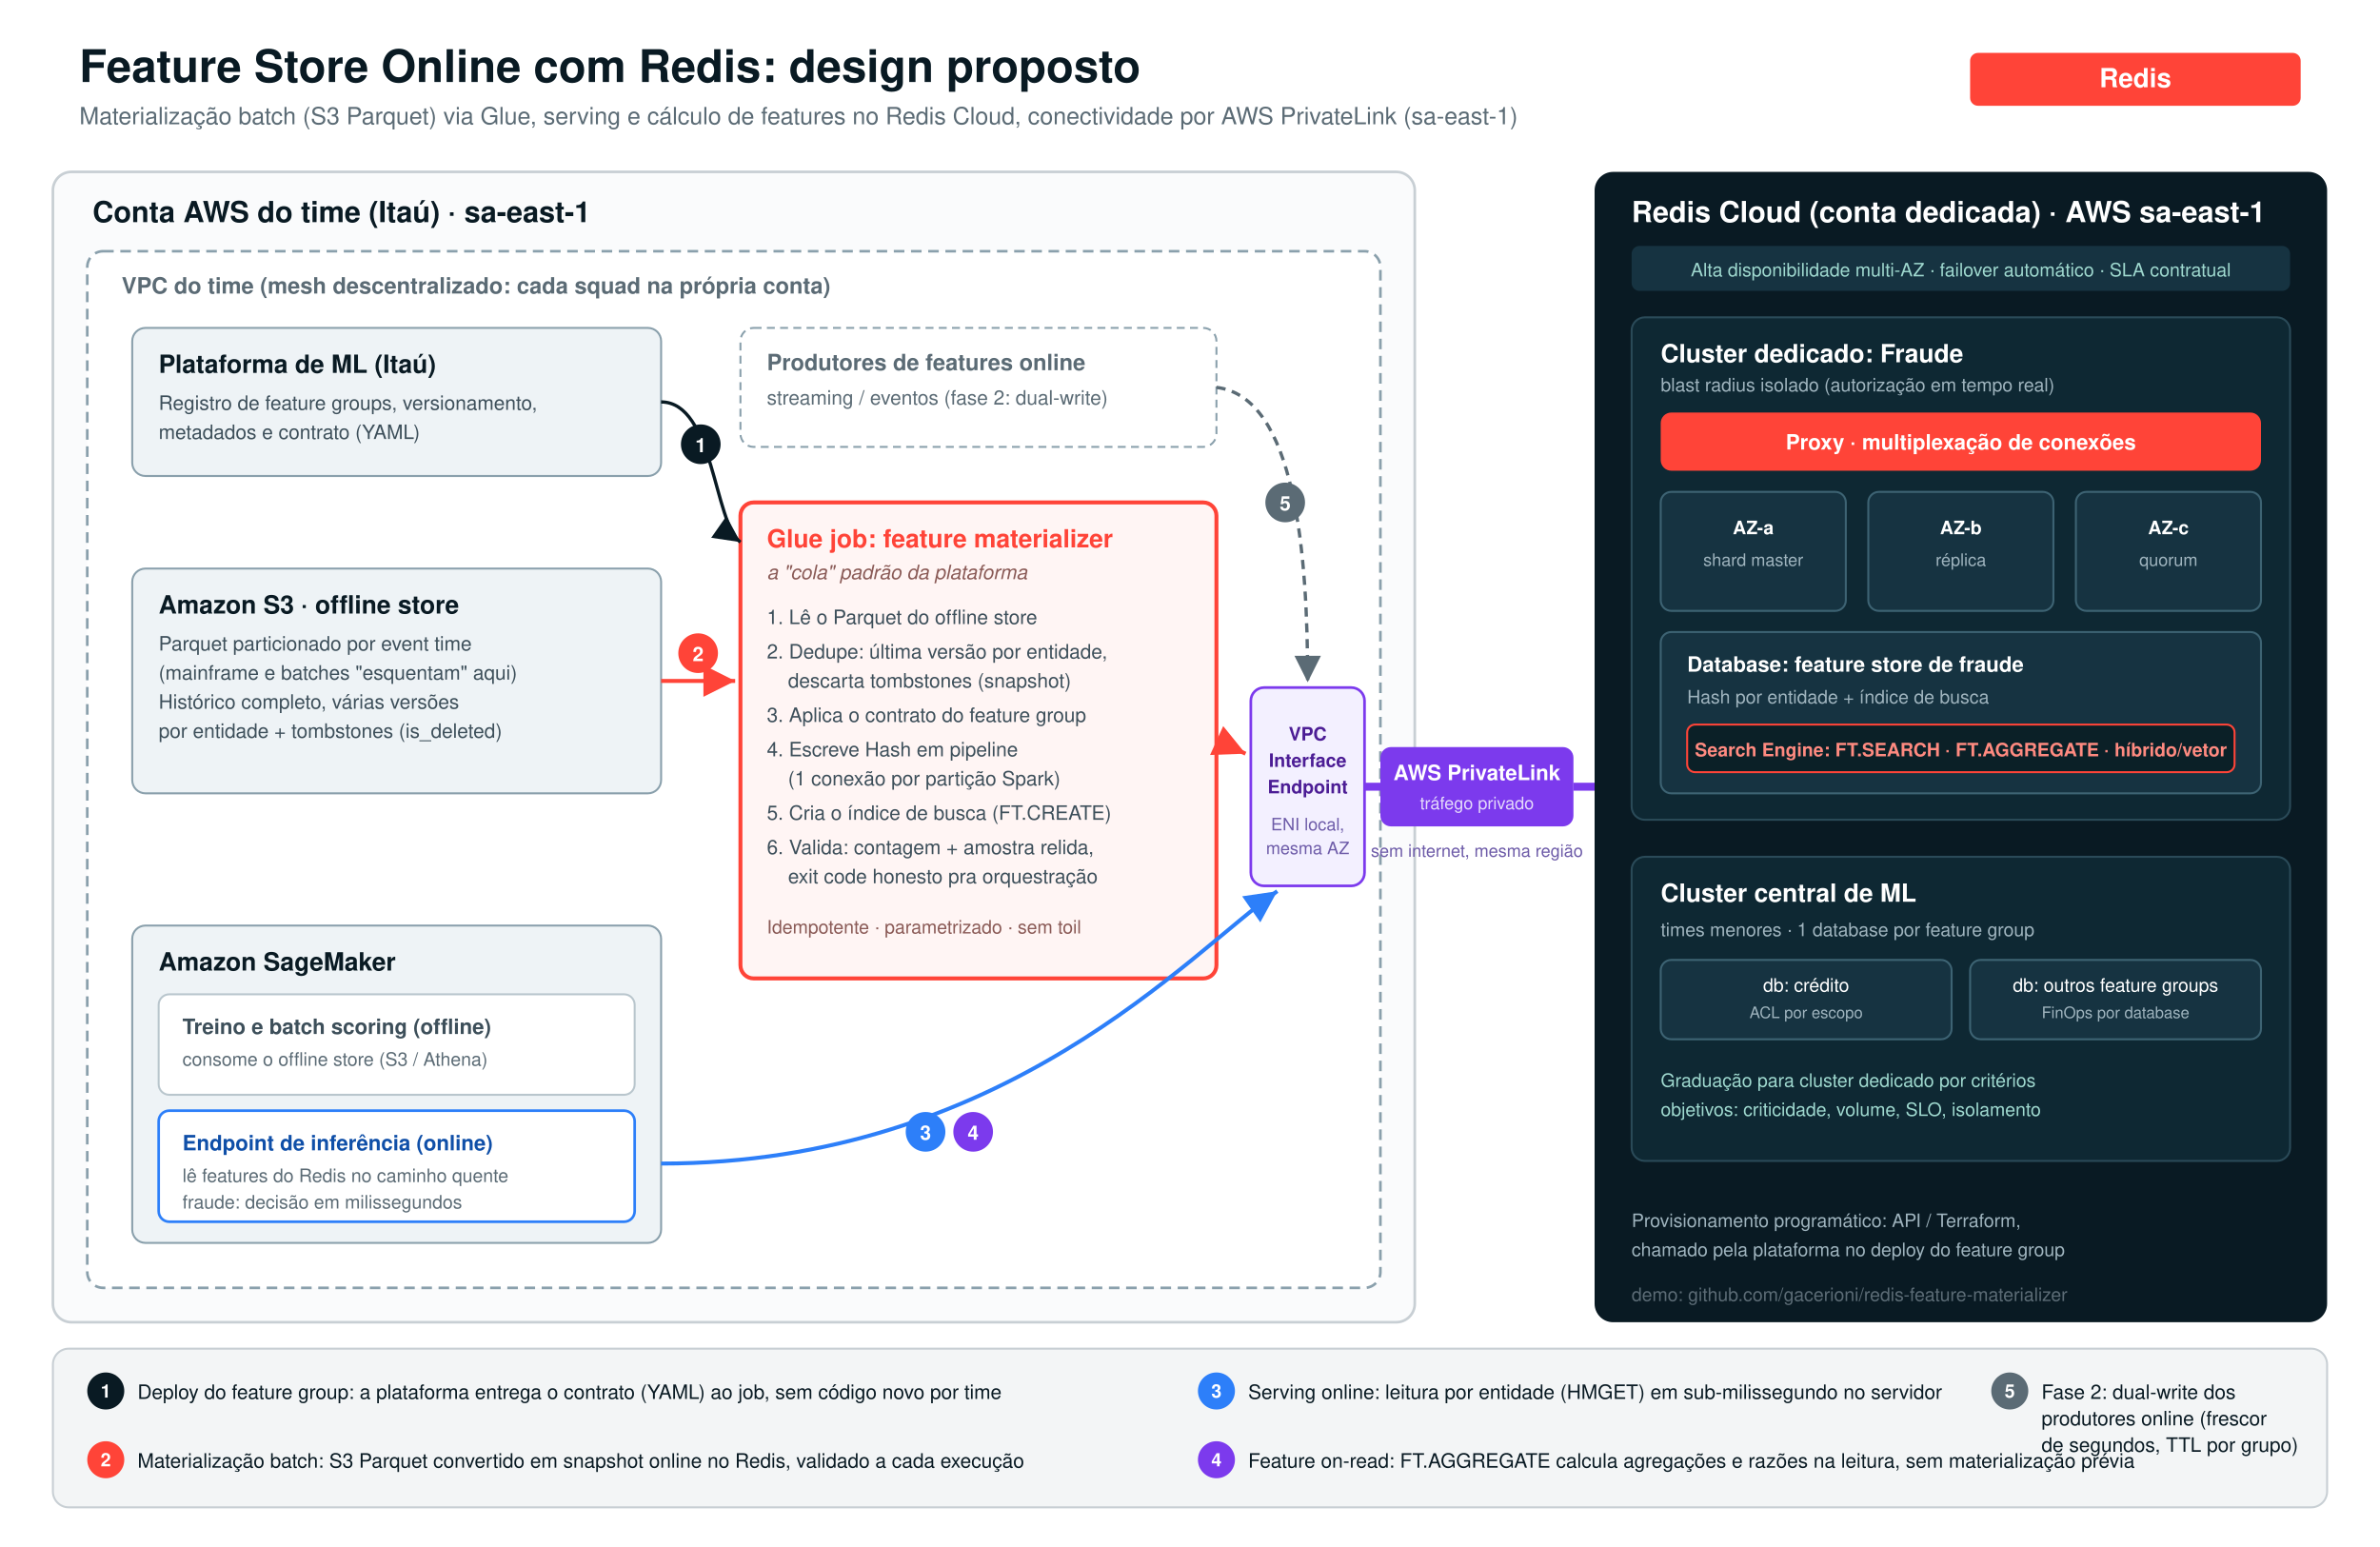
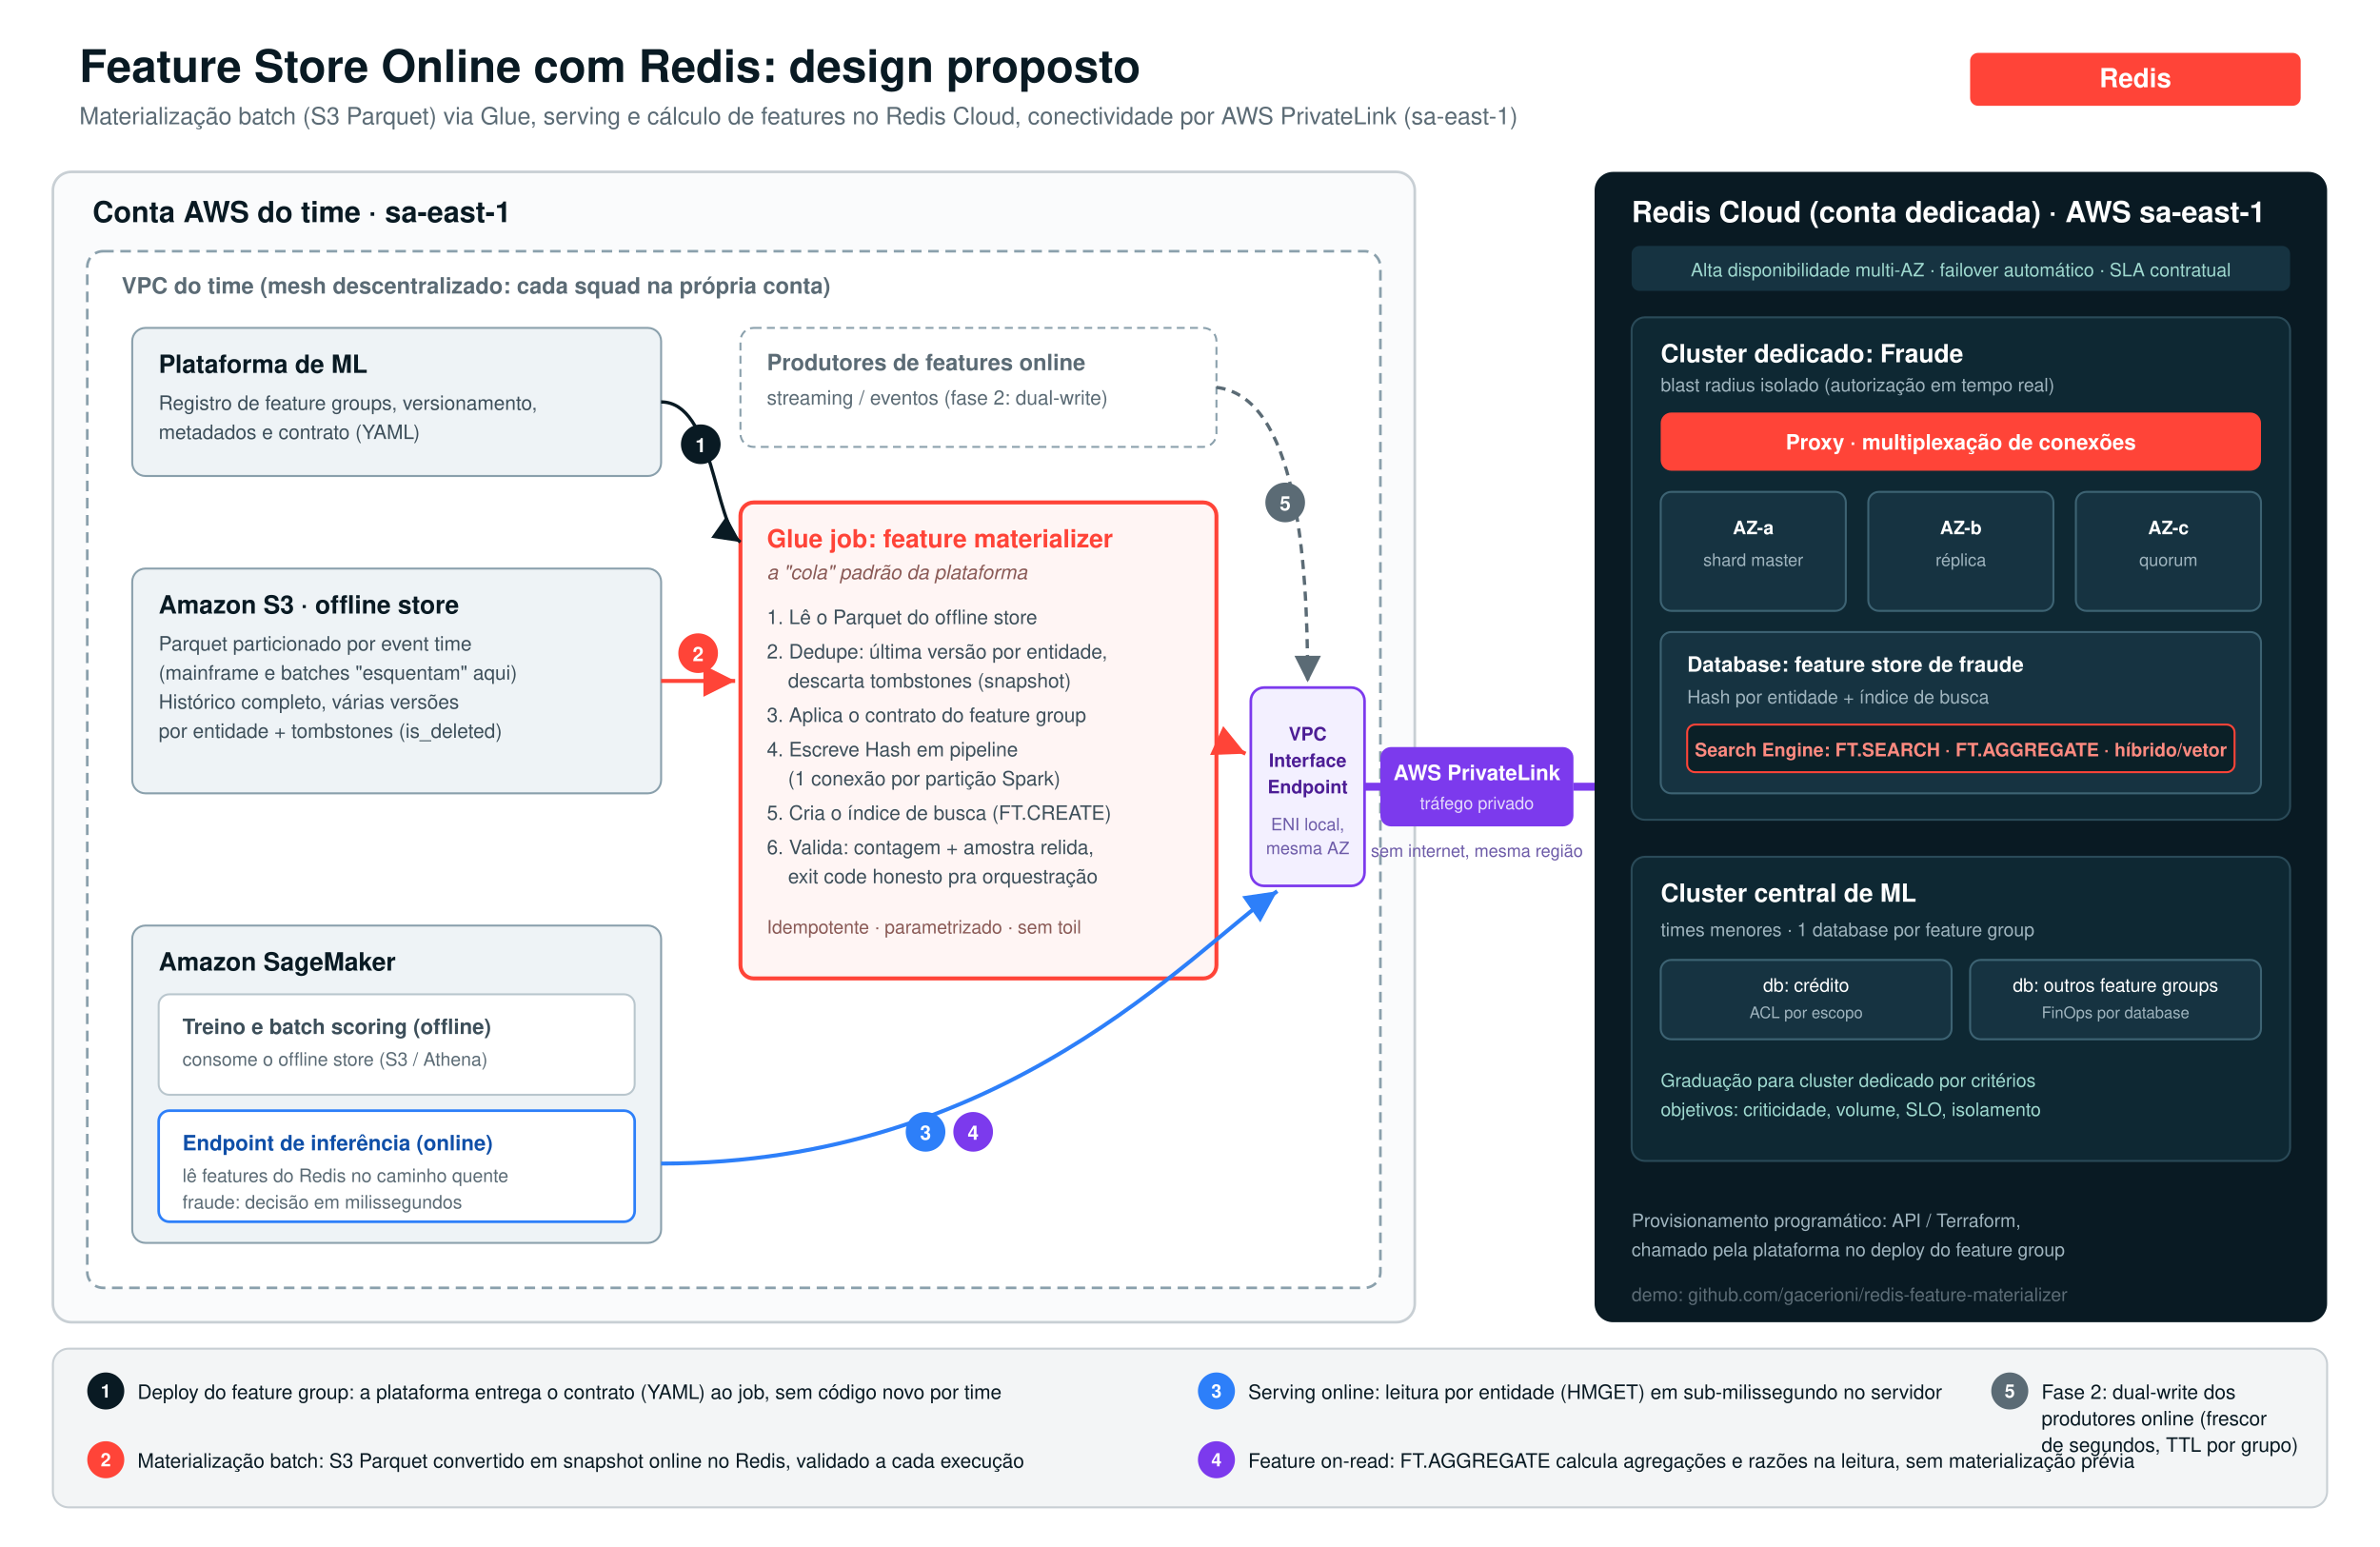
<svg xmlns="http://www.w3.org/2000/svg" viewBox="0 0 1800 1170" font-family="Helvetica, Arial, sans-serif">
  <defs>
    <marker id="ar" markerWidth="10" markerHeight="10" refX="8" refY="4" orient="auto">
      <path d="M0,0 L8,4 L0,8 z" fill="#FF4438" />
    </marker>
    <marker id="ab" markerWidth="10" markerHeight="10" refX="8" refY="4" orient="auto">
      <path d="M0,0 L8,4 L0,8 z" fill="#2D7FF9" />
    </marker>
    <marker id="ag" markerWidth="10" markerHeight="10" refX="8" refY="4" orient="auto">
      <path d="M0,0 L8,4 L0,8 z" fill="#5B6B75" />
    </marker>
    <marker id="ad" markerWidth="10" markerHeight="10" refX="8" refY="4" orient="auto">
      <path d="M0,0 L8,4 L0,8 z" fill="#091A23" />
    </marker>
  </defs>
  <rect x="0" y="0" width="1800" height="1170" fill="#FFFFFF" />
  <text x="60" y="62" font-size="34" font-weight="bold" fill="#091A23">Feature Store Online com Redis: design proposto</text>
  <text x="60" y="94" font-size="18" fill="#5B6B75">Materialização batch (S3 Parquet) via Glue, serving e cálculo de features no Redis Cloud, conectividade por AWS PrivateLink (sa-east-1)</text>
  <rect x="1490" y="40" width="250" height="40" rx="6" fill="#FF4438" />
  <text x="1615" y="66" font-size="20" font-weight="bold" fill="#FFFFFF" text-anchor="middle">Redis</text>
  <rect x="40" y="130" width="1030" height="870" rx="14" fill="#FAFBFC" stroke="#C8CFD4" stroke-width="2" />
-   <text x="70" y="168" font-size="22" font-weight="bold" fill="#091A23">Conta AWS do time (Itaú) · sa-east-1</text>
+   <text x="70" y="168" font-size="22" font-weight="bold" fill="#091A23">Conta AWS do time · sa-east-1</text>
  <rect x="66" y="190" width="978" height="784" rx="12" fill="#FFFFFF" stroke="#8AA0AC" stroke-width="2" stroke-dasharray="8 5" />
  <text x="92" y="222" font-size="17" font-weight="bold" fill="#5B6B75">VPC do time (mesh descentralizado: cada squad na própria conta)</text>
  <rect x="100" y="248" width="400" height="112" rx="10" fill="#EEF3F6" stroke="#8AA0AC" stroke-width="1.5" />
-   <text x="120" y="282" font-size="19" font-weight="bold" fill="#091A23">Plataforma de ML (Itaú)</text>
+   <text x="120" y="282" font-size="19" font-weight="bold" fill="#091A23">Plataforma de ML</text>
  <text x="120" y="310" font-size="15" fill="#3D4F5A">Registro de feature groups, versionamento,</text>
  <text x="120" y="332" font-size="15" fill="#3D4F5A">metadados e contrato (YAML)</text>
  <rect x="560" y="248" width="360" height="90" rx="10" fill="#FFFFFF" stroke="#8AA0AC" stroke-width="1.5" stroke-dasharray="6 4" />
  <text x="580" y="280" font-size="17" font-weight="bold" fill="#5B6B75">Produtores de features online</text>
  <text x="580" y="306" font-size="15" fill="#5B6B75">streaming / eventos (fase 2: dual-write)</text>
  <rect x="100" y="430" width="400" height="170" rx="10" fill="#EEF3F6" stroke="#8AA0AC" stroke-width="1.5" />
  <text x="120" y="464" font-size="19" font-weight="bold" fill="#091A23">Amazon S3 · offline store</text>
  <text x="120" y="492" font-size="15" fill="#3D4F5A">Parquet particionado por event time</text>
  <text x="120" y="514" font-size="15" fill="#3D4F5A">(mainframe e batches "esquentam" aqui)</text>
  <text x="120" y="536" font-size="15" fill="#3D4F5A">Histórico completo, várias versões</text>
  <text x="120" y="558" font-size="15" fill="#3D4F5A">por entidade + tombstones (is_deleted)</text>
  <rect x="560" y="380" width="360" height="360" rx="10" fill="#FFF5F4" stroke="#FF4438" stroke-width="3" />
  <text x="580" y="414" font-size="19" font-weight="bold" fill="#FF4438">Glue job: feature materializer</text>
  <text x="580" y="438" font-size="15" font-style="italic" fill="#8A5A56">a "cola" padrão da plataforma</text>
  <text x="580" y="472" font-size="15" fill="#3D4F5A">1. Lê o Parquet do offline store</text>
  <text x="580" y="498" font-size="15" fill="#3D4F5A">2. Dedupe: última versão por entidade,</text>
  <text x="596" y="520" font-size="15" fill="#3D4F5A">descarta tombstones (snapshot)</text>
  <text x="580" y="546" font-size="15" fill="#3D4F5A">3. Aplica o contrato do feature group</text>
  <text x="580" y="572" font-size="15" fill="#3D4F5A">4. Escreve Hash em pipeline</text>
  <text x="596" y="594" font-size="15" fill="#3D4F5A">(1 conexão por partição Spark)</text>
  <text x="580" y="620" font-size="15" fill="#3D4F5A">5. Cria o índice de busca (FT.CREATE)</text>
  <text x="580" y="646" font-size="15" fill="#3D4F5A">6. Valida: contagem + amostra relida,</text>
  <text x="596" y="668" font-size="15" fill="#3D4F5A">exit code honesto pra orquestração</text>
  <text x="580" y="706" font-size="14" fill="#8A5A56">Idempotente · parametrizado · sem toil</text>
  <rect x="100" y="700" width="400" height="240" rx="10" fill="#EEF3F6" stroke="#8AA0AC" stroke-width="1.5" />
  <text x="120" y="734" font-size="19" font-weight="bold" fill="#091A23">Amazon SageMaker</text>
  <rect x="120" y="752" width="360" height="76" rx="8" fill="#FFFFFF" stroke="#B9C6CD" stroke-width="1.5" />
  <text x="138" y="782" font-size="16" font-weight="bold" fill="#3D4F5A">Treino e batch scoring (offline)</text>
  <text x="138" y="806" font-size="14" fill="#5B6B75">consome o offline store (S3 / Athena)</text>
  <rect x="120" y="840" width="360" height="84" rx="8" fill="#FFFFFF" stroke="#2D7FF9" stroke-width="2" />
  <text x="138" y="870" font-size="16" font-weight="bold" fill="#0F4FA8">Endpoint de inferência (online)</text>
  <text x="138" y="894" font-size="14" fill="#5B6B75">lê features do Redis no caminho quente</text>
  <text x="138" y="914" font-size="14" fill="#5B6B75">fraude: decisão em milissegundos</text>
  <rect x="946" y="520" width="86" height="150" rx="10" fill="#F3F0FF" stroke="#7C3AED" stroke-width="2" />
  <text x="989" y="560" font-size="14" font-weight="bold" fill="#4C1D95" text-anchor="middle">VPC</text>
  <text x="989" y="580" font-size="14" font-weight="bold" fill="#4C1D95" text-anchor="middle">Interface</text>
  <text x="989" y="600" font-size="14" font-weight="bold" fill="#4C1D95" text-anchor="middle">Endpoint</text>
  <text x="989" y="628" font-size="13" fill="#6D5BA8" text-anchor="middle">ENI local,</text>
  <text x="989" y="646" font-size="13" fill="#6D5BA8" text-anchor="middle">mesma AZ</text>
  <rect x="1044" y="565" width="146" height="60" rx="8" fill="#7C3AED" />
  <text x="1117" y="590" font-size="16" font-weight="bold" fill="#FFFFFF" text-anchor="middle">AWS PrivateLink</text>
  <text x="1117" y="612" font-size="13" fill="#E4DAFB" text-anchor="middle">tráfego privado</text>
  <line x1="1032" y1="595" x2="1044" y2="595" stroke="#7C3AED" stroke-width="6" />
  <line x1="1190" y1="595" x2="1206" y2="595" stroke="#7C3AED" stroke-width="6" />
  <text x="1117" y="648" font-size="13" fill="#6D5BA8" text-anchor="middle">sem internet, mesma região</text>
  <rect x="1206" y="130" width="554" height="870" rx="14" fill="#091A23" />
  <text x="1234" y="168" font-size="22" font-weight="bold" fill="#FFFFFF">Redis Cloud (conta dedicada) · AWS sa-east-1</text>
  <rect x="1234" y="186" width="498" height="34" rx="6" fill="#163341" />
  <text x="1483" y="209" font-size="14" fill="#9FD9CF" text-anchor="middle">Alta disponibilidade multi-AZ · failover automático · SLA contratual</text>
  <rect x="1234" y="240" width="498" height="380" rx="10" fill="#0E2833" stroke="#2A4A58" stroke-width="1.5" />
  <text x="1256" y="274" font-size="19" font-weight="bold" fill="#FFFFFF">Cluster dedicado: Fraude</text>
  <text x="1256" y="296" font-size="14" fill="#9FB4BE">blast radius isolado (autorização em tempo real)</text>
  <rect x="1256" y="312" width="454" height="44" rx="8" fill="#FF4438" />
  <text x="1483" y="340" font-size="16" font-weight="bold" fill="#FFFFFF" text-anchor="middle">Proxy · multiplexação de conexões</text>
  <rect x="1256" y="372" width="140" height="90" rx="8" fill="#163341" stroke="#3D6373" stroke-width="1.5" />
  <text x="1326" y="404" font-size="14" font-weight="bold" fill="#FFFFFF" text-anchor="middle">AZ-a</text>
  <text x="1326" y="428" font-size="13" fill="#9FB4BE" text-anchor="middle">shard master</text>
  <rect x="1413" y="372" width="140" height="90" rx="8" fill="#163341" stroke="#3D6373" stroke-width="1.5" />
  <text x="1483" y="404" font-size="14" font-weight="bold" fill="#FFFFFF" text-anchor="middle">AZ-b</text>
  <text x="1483" y="428" font-size="13" fill="#9FB4BE" text-anchor="middle">réplica</text>
  <rect x="1570" y="372" width="140" height="90" rx="8" fill="#163341" stroke="#3D6373" stroke-width="1.5" />
  <text x="1640" y="404" font-size="14" font-weight="bold" fill="#FFFFFF" text-anchor="middle">AZ-c</text>
  <text x="1640" y="428" font-size="13" fill="#9FB4BE" text-anchor="middle">quorum</text>
  <rect x="1256" y="478" width="454" height="122" rx="8" fill="#163341" stroke="#3D6373" stroke-width="1.5" />
  <text x="1276" y="508" font-size="16" font-weight="bold" fill="#FFFFFF">Database: feature store de fraude</text>
  <text x="1276" y="532" font-size="14" fill="#9FB4BE">Hash por entidade + índice de busca</text>
  <rect x="1276" y="548" width="414" height="36" rx="6" fill="#0B2027" stroke="#FF4438" stroke-width="1.5" />
  <text x="1483" y="572" font-size="14" font-weight="bold" fill="#FF8A80" text-anchor="middle">Search Engine: FT.SEARCH · FT.AGGREGATE · híbrido/vetor</text>
  <rect x="1234" y="648" width="498" height="230" rx="10" fill="#0E2833" stroke="#2A4A58" stroke-width="1.5" />
  <text x="1256" y="682" font-size="19" font-weight="bold" fill="#FFFFFF">Cluster central de ML</text>
  <text x="1256" y="708" font-size="14" fill="#9FB4BE">times menores · 1 database por feature group</text>
  <rect x="1256" y="726" width="220" height="60" rx="8" fill="#163341" stroke="#3D6373" stroke-width="1.5" />
  <text x="1366" y="750" font-size="14" fill="#FFFFFF" text-anchor="middle">db: crédito</text>
  <text x="1366" y="770" font-size="12" fill="#9FB4BE" text-anchor="middle">ACL por escopo</text>
  <rect x="1490" y="726" width="220" height="60" rx="8" fill="#163341" stroke="#3D6373" stroke-width="1.5" />
  <text x="1600" y="750" font-size="14" fill="#FFFFFF" text-anchor="middle">db: outros feature groups</text>
  <text x="1600" y="770" font-size="12" fill="#9FB4BE" text-anchor="middle">FinOps por database</text>
  <text x="1256" y="822" font-size="14" fill="#9FD9CF">Graduação para cluster dedicado por critérios</text>
  <text x="1256" y="844" font-size="14" fill="#9FD9CF">objetivos: criticidade, volume, SLO, isolamento</text>
  <text x="1234" y="928" font-size="14" fill="#9FB4BE">Provisionamento programático: API / Terraform,</text>
  <text x="1234" y="950" font-size="14" fill="#9FB4BE">chamado pela plataforma no deploy do feature group</text>
  <text x="1234" y="984" font-size="14" fill="#5B6B75">demo: github.com/gacerioni/redis-feature-materializer</text>
  <path d="M 500 304 C 540 304, 540 396, 560 410" fill="none" stroke="#091A23" stroke-width="2.5" marker-end="url(#ad)" />
  <circle cx="530" cy="336" r="15" fill="#091A23" />
  <text x="530" y="342" font-size="15" font-weight="bold" fill="#FFFFFF" text-anchor="middle">1</text>
  <line x1="500" y1="515" x2="556" y2="515" stroke="#FF4438" stroke-width="3" marker-end="url(#ar)" />
  <circle cx="528" cy="494" r="15" fill="#FF4438" />
  <text x="528" y="500" font-size="15" font-weight="bold" fill="#FFFFFF" text-anchor="middle">2</text>
  <line x1="920" y1="560" x2="942" y2="570" stroke="#FF4438" stroke-width="3" marker-end="url(#ar)" />
  <path d="M 500 880 C 760 880, 900 720, 966 674" fill="none" stroke="#2D7FF9" stroke-width="3" marker-end="url(#ab)" />
  <circle cx="700" cy="856" r="15" fill="#2D7FF9" />
  <text x="700" y="862" font-size="15" font-weight="bold" fill="#FFFFFF" text-anchor="middle">3</text>
  <circle cx="736" cy="856" r="15" fill="#7C3AED" />
  <text x="736" y="862" font-size="15" font-weight="bold" fill="#FFFFFF" text-anchor="middle">4</text>
  <path d="M 920 293 C 980 300, 989 420, 989 516" fill="none" stroke="#5B6B75" stroke-width="2.5" stroke-dasharray="7 5" marker-end="url(#ag)" />
  <circle cx="972" cy="380" r="15" fill="#5B6B75" />
  <text x="972" y="386" font-size="15" font-weight="bold" fill="#FFFFFF" text-anchor="middle">5</text>
  <rect x="40" y="1020" width="1720" height="120" rx="12" fill="#F3F5F6" stroke="#C8CFD4" stroke-width="1.5" />
  <circle cx="80" cy="1052" r="14" fill="#091A23" />
  <text x="80" y="1057" font-size="14" font-weight="bold" fill="#FFFFFF" text-anchor="middle">1</text>
  <text x="104" y="1058" font-size="15" fill="#091A23">Deploy do feature group: a plataforma entrega o contrato (YAML) ao job, sem código novo por time</text>
  <circle cx="80" cy="1104" r="14" fill="#FF4438" />
  <text x="80" y="1109" font-size="14" font-weight="bold" fill="#FFFFFF" text-anchor="middle">2</text>
  <text x="104" y="1110" font-size="15" fill="#091A23">Materialização batch: S3 Parquet convertido em snapshot online no Redis, validado a cada execução</text>
  <circle cx="920" cy="1052" r="14" fill="#2D7FF9" />
  <text x="920" y="1057" font-size="14" font-weight="bold" fill="#FFFFFF" text-anchor="middle">3</text>
  <text x="944" y="1058" font-size="15" fill="#091A23">Serving online: leitura por entidade (HMGET) em sub-milissegundo no servidor</text>
  <circle cx="920" cy="1104" r="14" fill="#7C3AED" />
  <text x="920" y="1109" font-size="14" font-weight="bold" fill="#FFFFFF" text-anchor="middle">4</text>
  <text x="944" y="1110" font-size="15" fill="#091A23">Feature on-read: FT.AGGREGATE calcula agregações e razões na leitura, sem materialização prévia</text>
  <circle cx="1520" cy="1052" r="14" fill="#5B6B75" />
  <text x="1520" y="1057" font-size="14" font-weight="bold" fill="#FFFFFF" text-anchor="middle">5</text>
  <text x="1544" y="1058" font-size="15" fill="#091A23">Fase 2: dual-write dos</text>
  <text x="1544" y="1078" font-size="15" fill="#091A23">produtores online (frescor</text>
  <text x="1544" y="1098" font-size="15" fill="#091A23">de segundos, TTL por grupo)</text>
</svg>
